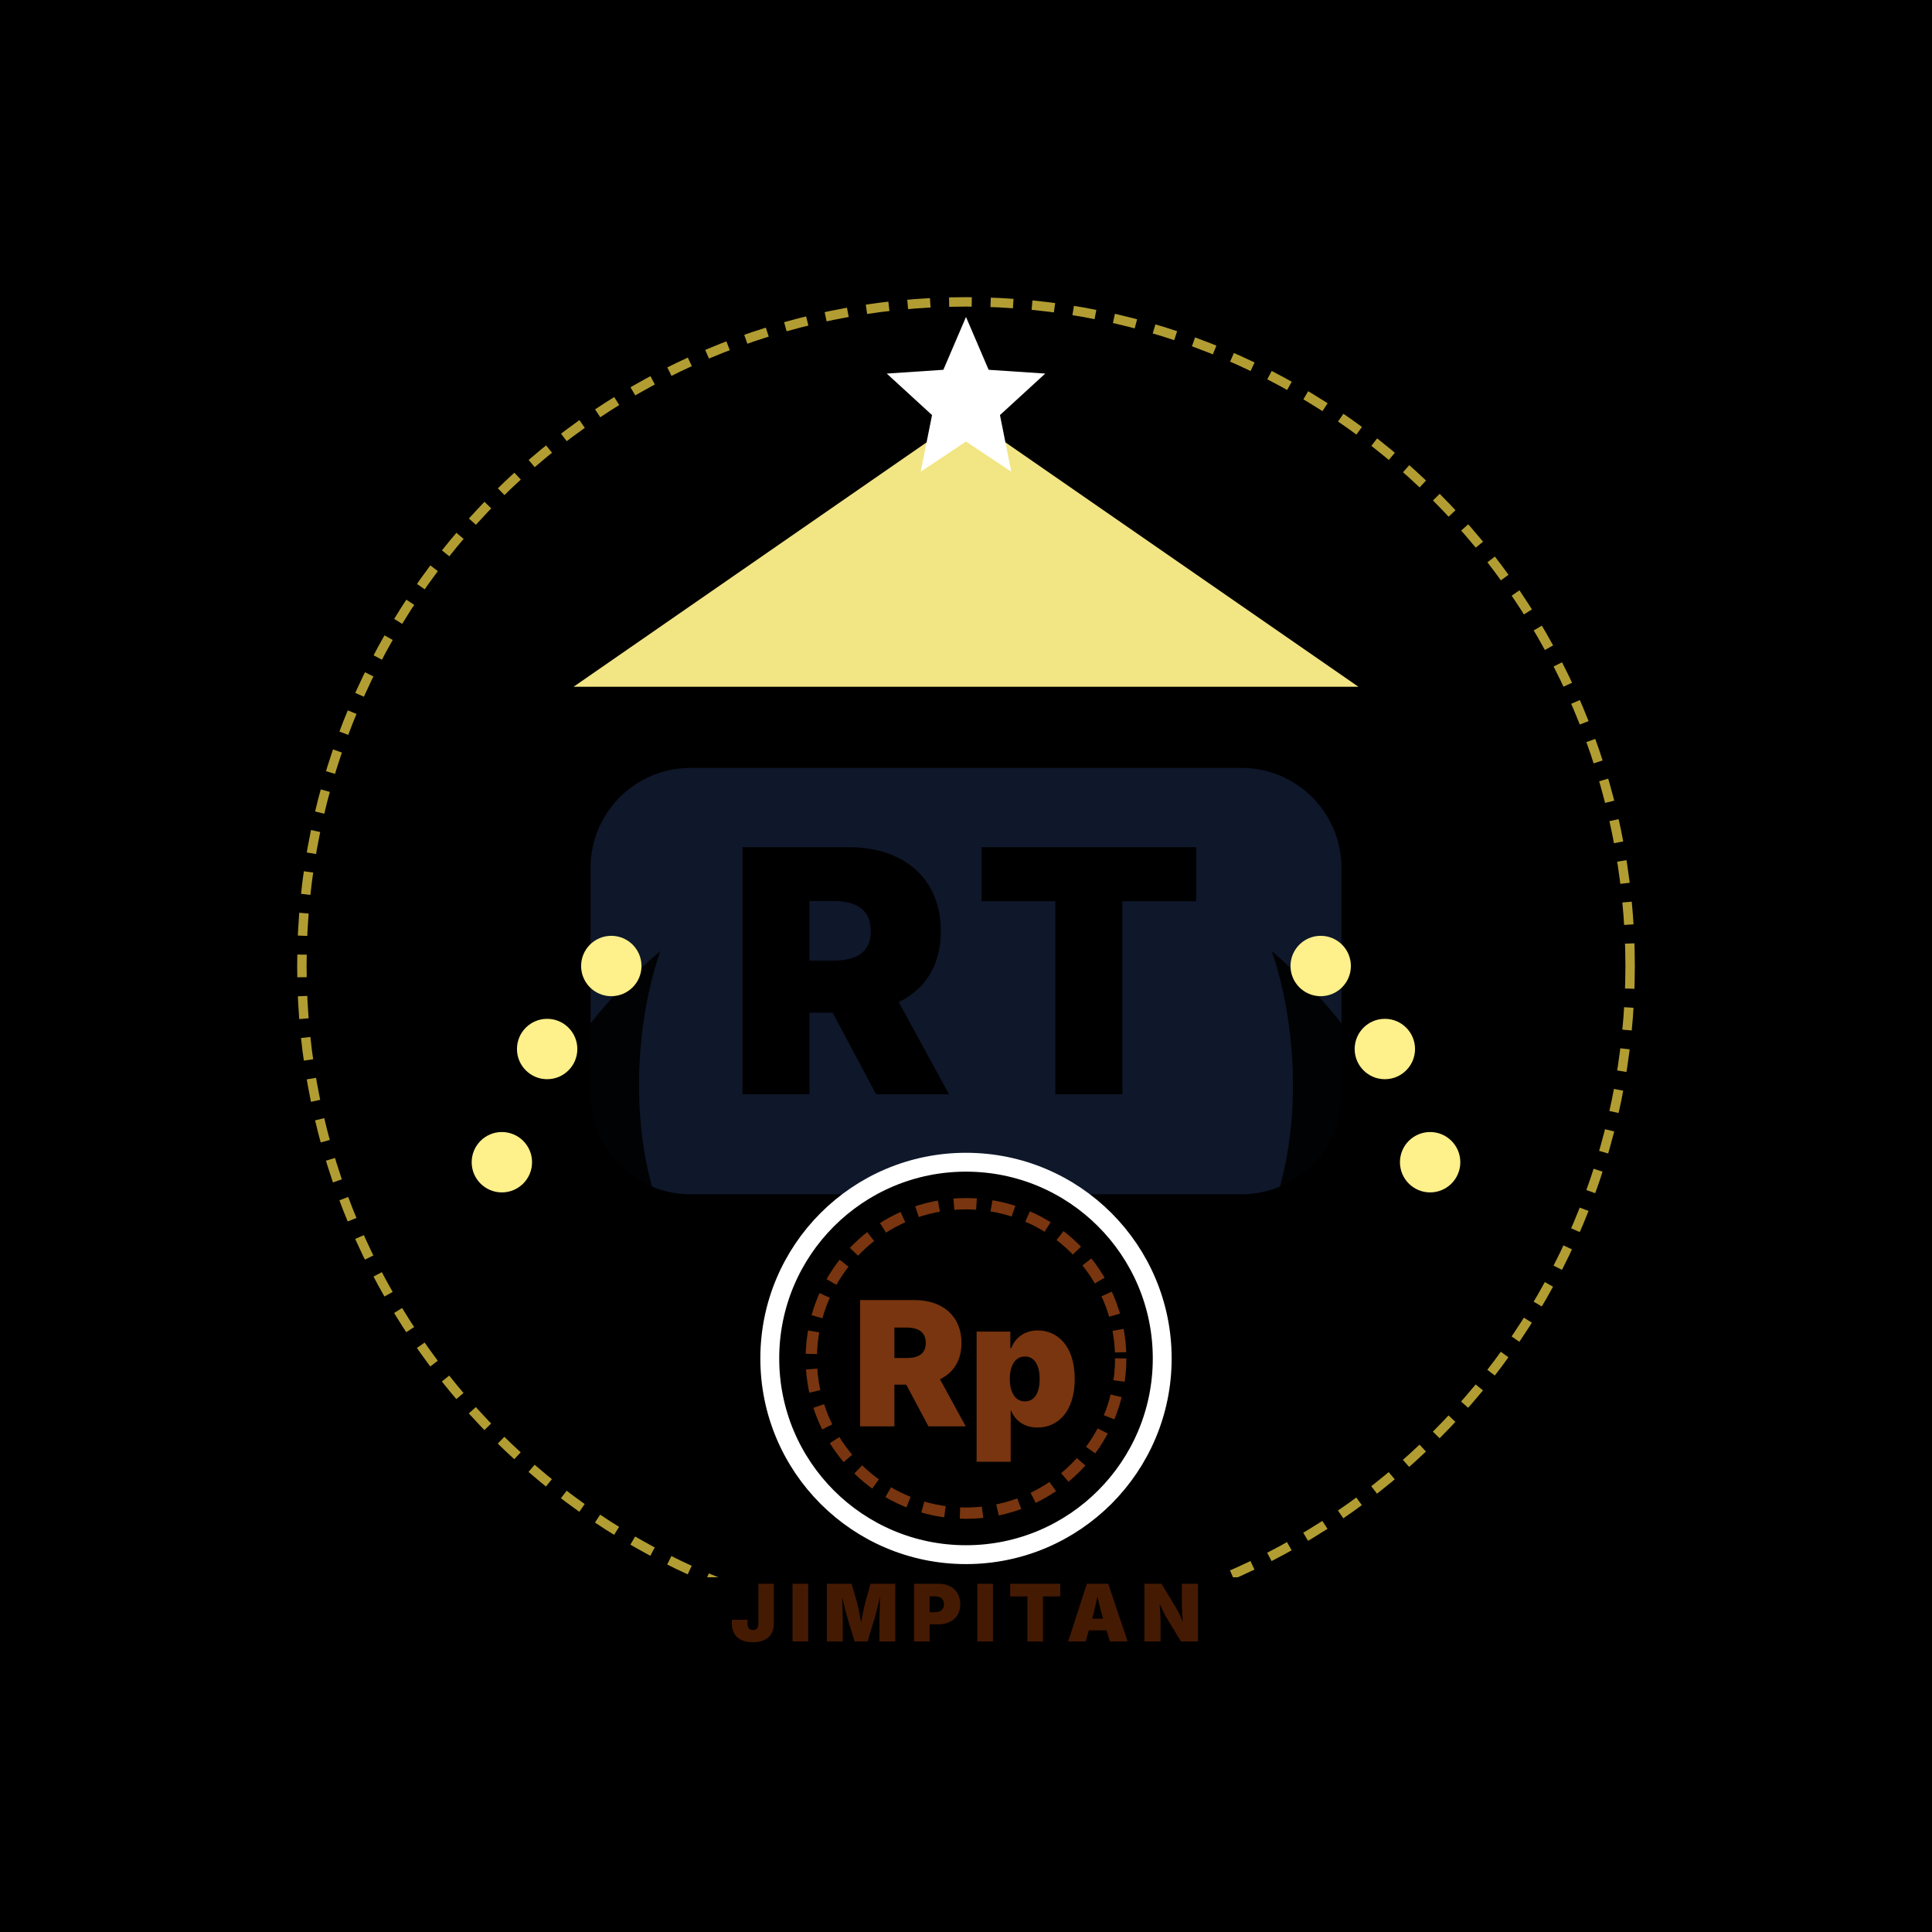
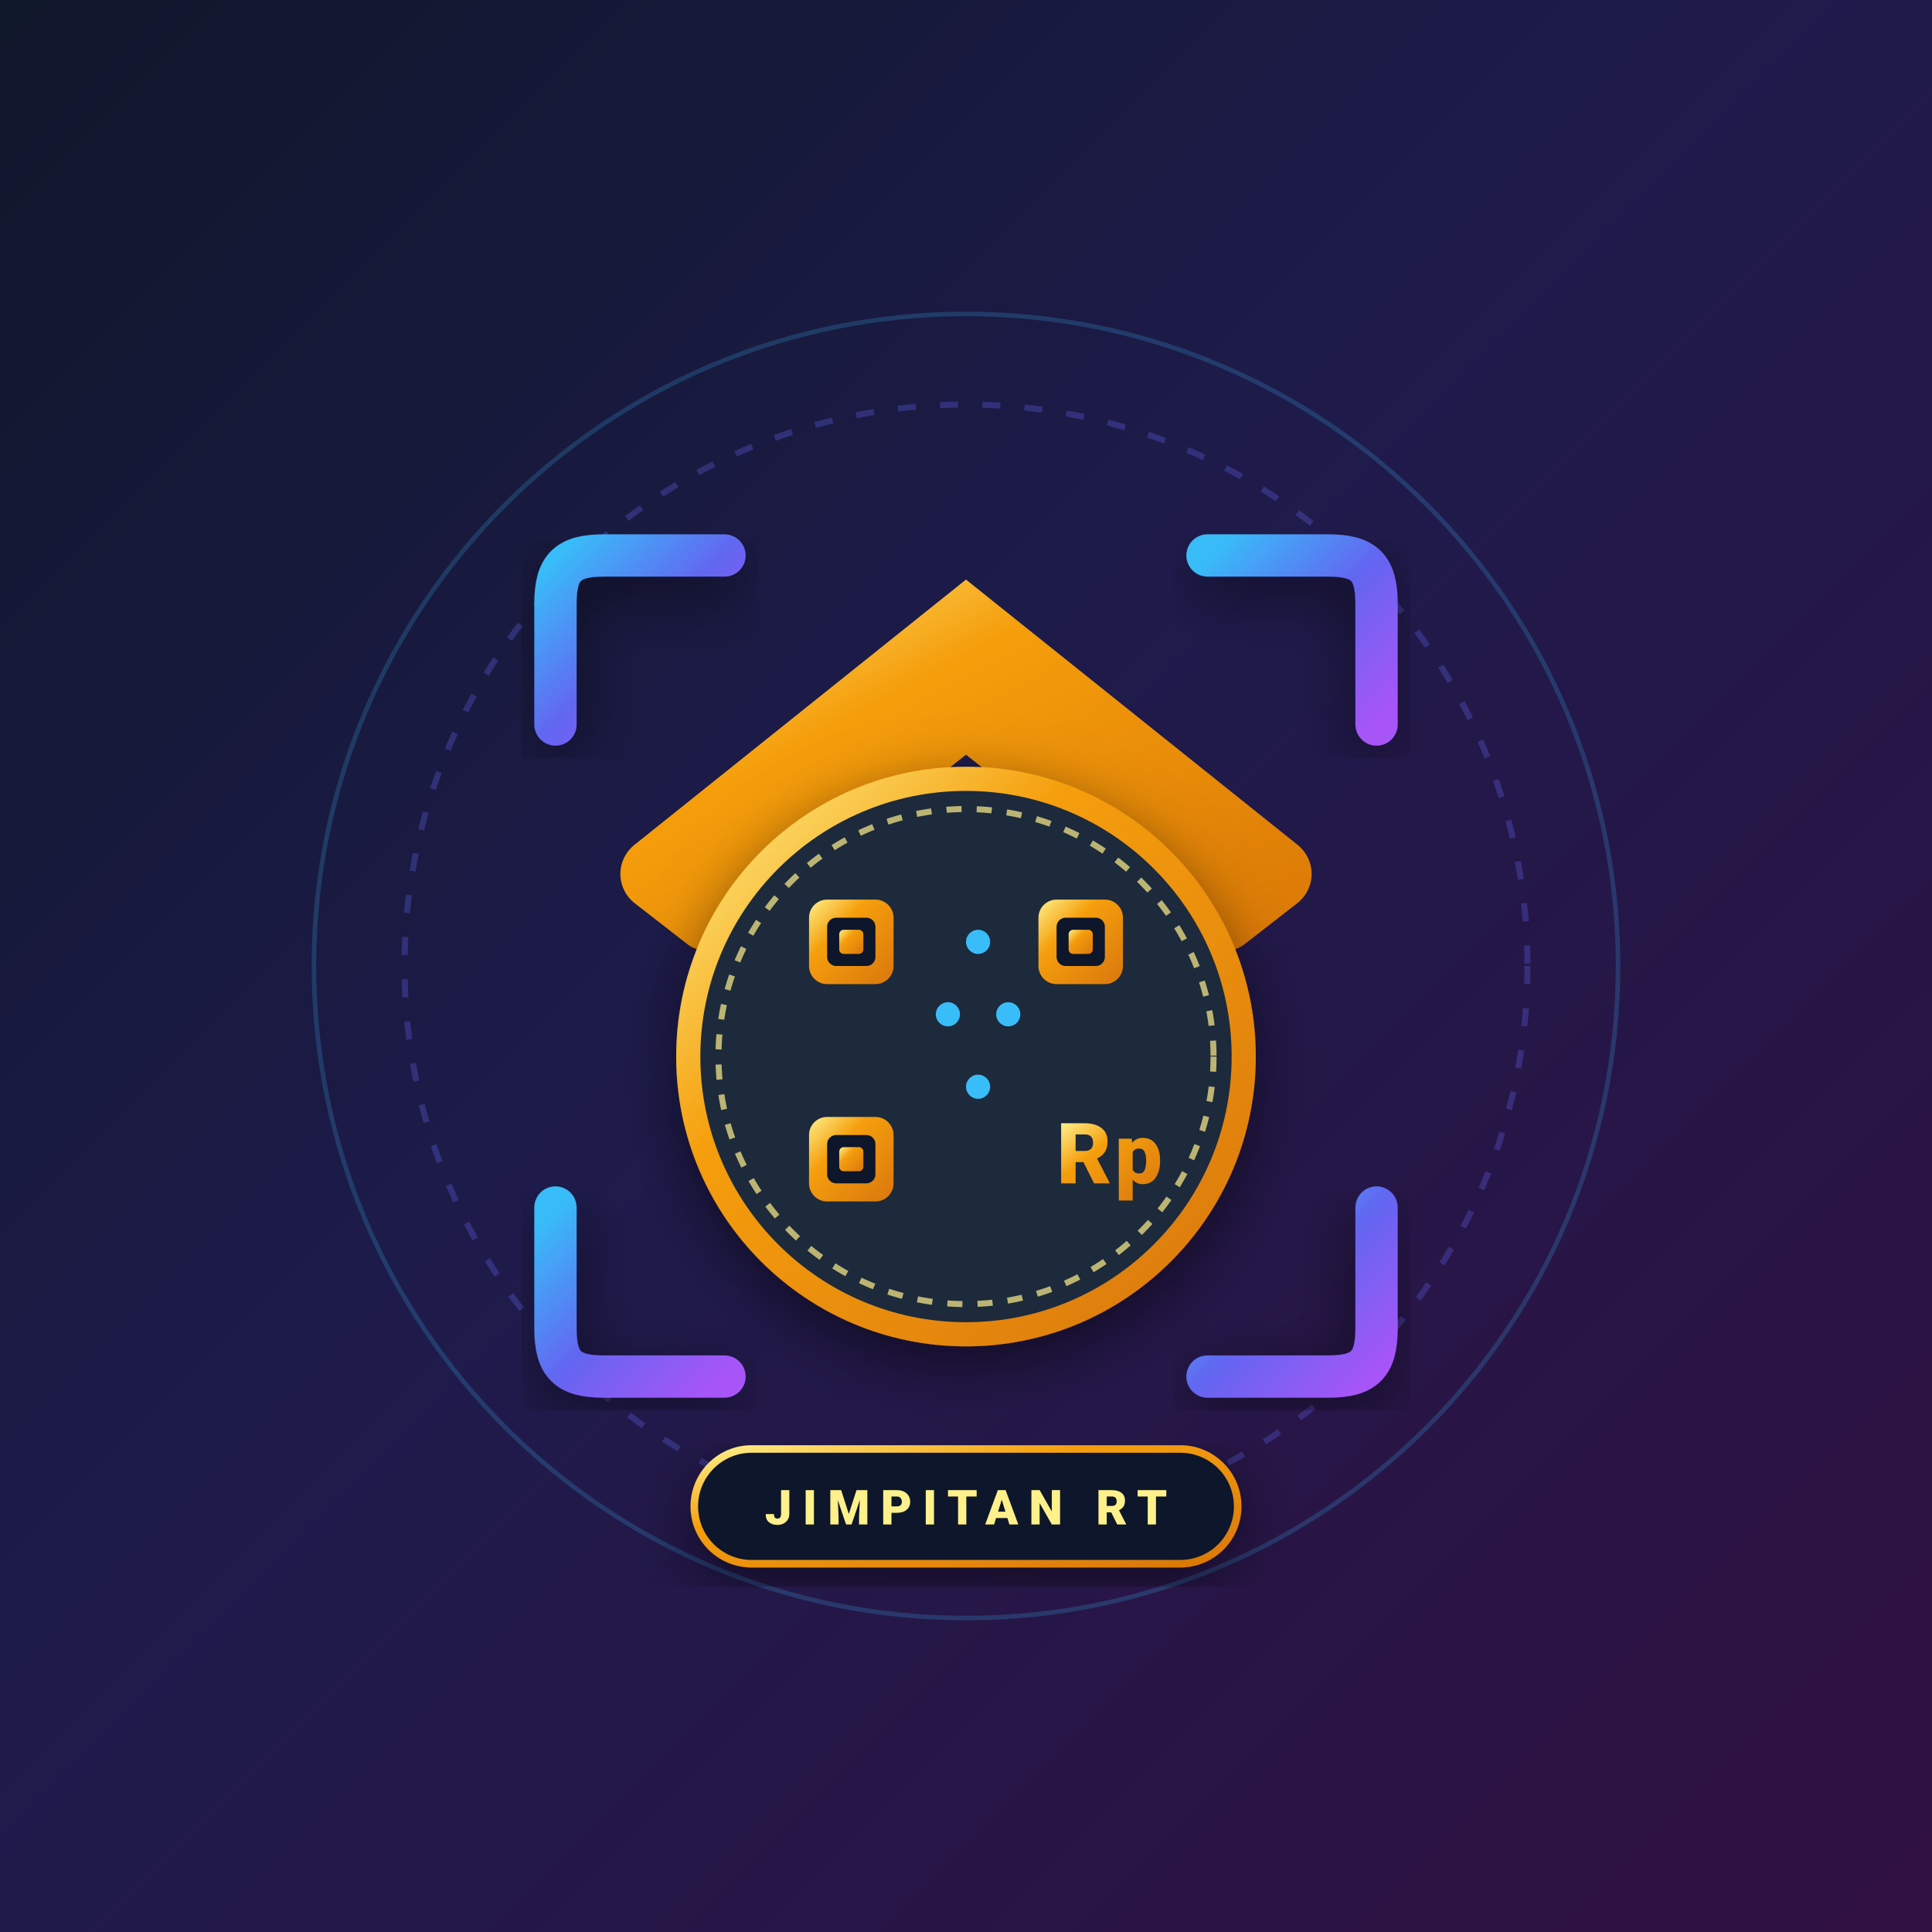
- <svg xmlns="http://www.w3.org/2000/svg" viewBox="0 0 512 512">
+ <svg xmlns="http://www.w3.org/2000/svg" viewBox="0 0 512 512" width="512" height="512">
  <defs>
-     <linearGradient id="bgMask" x1="0%" y1="0%" x2="0%" y2="100%">
-       <stop offset="0%" stopColor="#1E1B4B" />
-       <stop offset="50%" stopColor="#2E1065" />
-       <stop offset="100%" stopColor="#0F172A" />
+     <linearGradient id="bgGradM" x1="0%" y1="0%" x2="100%" y2="100%">
+       <stop offset="0%" stop-color="#0F172A" />
+       <stop offset="45%" stop-color="#1E1B4B" />
+       <stop offset="100%" stop-color="#311042" />
    </linearGradient>
-     <linearGradient id="goldMask" x1="0%" y1="0%" x2="100%" y2="100%">
-       <stop offset="0%" stopColor="#FDE047" />
-       <stop offset="50%" stopColor="#F59E0B" />
-       <stop offset="100%" stopColor="#D97706" />
+     <linearGradient id="glowGradM" x1="0%" y1="0%" x2="100%" y2="100%">
+       <stop offset="0%" stop-color="#38BDF8" />
+       <stop offset="50%" stop-color="#6366F1" />
+       <stop offset="100%" stop-color="#A855F7" />
    </linearGradient>
-     <linearGradient id="coinMask" x1="20%" y1="20%" x2="80%" y2="80%">
-       <stop offset="0%" stopColor="#FEF08A" />
-       <stop offset="100%" stopColor="#CA8A04" />
+     <linearGradient id="goldGradM" x1="0%" y1="0%" x2="100%" y2="100%">
+       <stop offset="0%" stop-color="#FEF08A" />
+       <stop offset="35%" stop-color="#F59E0B" />
+       <stop offset="100%" stop-color="#D97706" />
    </linearGradient>
+     <linearGradient id="laserGradM" x1="0%" y1="0%" x2="100%" y2="0%">
+       <stop offset="0%" stop-color="#38BDF8" stop-opacity="0" />
+       <stop offset="25%" stop-color="#38BDF8" stop-opacity="0.8" />
+       <stop offset="50%" stop-color="#FFFFFF" stop-opacity="1" />
+       <stop offset="75%" stop-color="#38BDF8" stop-opacity="0.8" />
+       <stop offset="100%" stop-color="#38BDF8" stop-opacity="0" />
+     </linearGradient>
+     <filter id="dropShadowM" x="-20%" y="-20%" width="140%" height="140%">
+       <feDropShadow dx="0" dy="6" stdDeviation="10" flood-color="#000000" flood-opacity="0.5" />
+     </filter>
  </defs>
-   <rect width="512" height="512" fill="url(#bgMask)" />
-   <circle cx="256" cy="256" r="190" fill="none" stroke="url(#goldMask)" stroke-width="8" />
-   <circle cx="256" cy="256" r="176" fill="none" stroke="#FDE047" stroke-width="2.5" stroke-dasharray="6 5" opacity="0.7" />
-   <path d="M256 96L384 186H128L256 96Z" fill="url(#goldMask)" />
-   <path d="M256 110L360 182H152L256 110Z" fill="#FEF08A" opacity="0.95" />
-   <rect x="140" y="186" width="16" height="85" rx="4" fill="url(#goldMask)" />
-   <rect x="356" y="186" width="16" height="85" rx="4" fill="url(#goldMask)" />
-   <polygon points="256,84 262,98 277,99 265,110 268,125 256,117 244,125 247,110 235,99 250,98" fill="#FFFFFF" />
-   <rect x="153" y="200" width="206" height="120" rx="30" fill="#0F172A" stroke="url(#goldMask)" stroke-width="7" />
-   <text x="256" y="290" fill="url(#goldMask)" font-size="90" font-weight="900" font-family="system-ui, -apple-system, sans-serif" text-anchor="middle" letter-spacing="5">RT</text>
-   <circle cx="256" cy="360" r="52" fill="url(#coinMask)" stroke="#FFFFFF" stroke-width="5" />
-   <circle cx="256" cy="360" r="41" fill="none" stroke="#78350F" stroke-width="3" stroke-dasharray="6 4" />
-   <text x="256" y="378" fill="#78350F" font-size="46" font-weight="900" font-family="system-ui, -apple-system, sans-serif" text-anchor="middle">Rp</text>
-   <path d="M128 360C128 312 145 278 175 252C166 278 166 320 188 342C162 350 141 360 128 360Z" fill="url(#goldMask)" opacity="0.9" />
-   <circle cx="133" cy="308" r="8" fill="#FEF08A" />
-   <circle cx="145" cy="278" r="8" fill="#FEF08A" />
-   <circle cx="162" cy="256" r="8" fill="#FEF08A" />
-   <path d="M384 360C384 312 367 278 337 252C346 278 346 320 324 342C350 350 371 360 384 360Z" fill="url(#goldMask)" opacity="0.9" />
-   <circle cx="379" cy="308" r="8" fill="#FEF08A" />
-   <circle cx="367" cy="278" r="8" fill="#FEF08A" />
-   <circle cx="350" cy="256" r="8" fill="#FEF08A" />
-   <path d="M178 418H334L322 440H190L178 418Z" fill="url(#goldMask)" />
-   <text x="256" y="435" fill="#451A03" font-size="21" font-weight="900" font-family="system-ui, -apple-system, sans-serif" text-anchor="middle" letter-spacing="3">JIMPITAN</text>
+   <rect width="512" height="512" fill="url(#bgGradM)" />
+   <g transform="translate(51.2, 51.2) scale(0.8)">
+     <circle cx="256" cy="256" r="186" fill="none" stroke="#6366F1" stroke-width="2" stroke-dasharray="6 8" opacity="0.3" />
+     <circle cx="256" cy="256" r="216" fill="none" stroke="#38BDF8" stroke-width="1.5" opacity="0.2" />
+     <path d="M 120 176 L 120 136 C 120 124 124 120 136 120 L 176 120" fill="none" stroke="url(#glowGradM)" stroke-width="14" stroke-linecap="round" stroke-linejoin="round" filter="url(#dropShadowM)" />
+     <path d="M 336 120 L 376 120 C 388 120 392 124 392 136 L 392 176" fill="none" stroke="url(#glowGradM)" stroke-width="14" stroke-linecap="round" stroke-linejoin="round" filter="url(#dropShadowM)" />
+     <path d="M 120 336 L 120 376 C 120 388 124 392 136 392 L 176 392" fill="none" stroke="url(#glowGradM)" stroke-width="14" stroke-linecap="round" stroke-linejoin="round" filter="url(#dropShadowM)" />
+     <path d="M 336 392 L 376 392 C 388 392 392 388 392 376 L 392 336" fill="none" stroke="url(#glowGradM)" stroke-width="14" stroke-linecap="round" stroke-linejoin="round" filter="url(#dropShadowM)" />
+     <path d="M 256 128 L 366 216 C 372 221 372 230 366 235 L 348 249 C 344 252 338 251 334 248 L 256 186 L 178 248 C 174 251 168 252 164 249 L 146 235 C 140 230 140 221 146 216 Z" fill="url(#goldGradM)" />
+     <g filter="url(#dropShadowM)">
+       <circle cx="256" cy="286" r="92" fill="#1E293B" stroke="url(#goldGradM)" stroke-width="8" />
+       <circle cx="256" cy="286" r="82" fill="none" stroke="#FEF08A" stroke-width="2" stroke-dasharray="5 5" opacity="0.7" />
+       <rect x="204" y="234" width="28" height="28" rx="6" fill="url(#goldGradM)" />
+       <rect x="210" y="240" width="16" height="16" rx="3" fill="#0F172A" />
+       <rect x="214" y="244" width="8" height="8" rx="1.5" fill="url(#goldGradM)" />
+       <rect x="280" y="234" width="28" height="28" rx="6" fill="url(#goldGradM)" />
+       <rect x="286" y="240" width="16" height="16" rx="3" fill="#0F172A" />
+       <rect x="290" y="244" width="8" height="8" rx="1.5" fill="url(#goldGradM)" />
+       <rect x="204" y="306" width="28" height="28" rx="6" fill="url(#goldGradM)" />
+       <rect x="210" y="312" width="16" height="16" rx="3" fill="#0F172A" />
+       <rect x="214" y="316" width="8" height="8" rx="1.5" fill="url(#goldGradM)" />
+       <circle cx="260" cy="248" r="4" fill="#38BDF8" />
+       <circle cx="250" cy="272" r="4" fill="#38BDF8" />
+       <circle cx="270" cy="272" r="4" fill="#38BDF8" />
+       <circle cx="260" cy="296" r="4" fill="#38BDF8" />
+       <text x="286" y="328" fill="url(#goldGradM)" font-size="28" font-weight="900" font-family="-apple-system, BlinkMacSystemFont, 'Segoe UI', Roboto, sans-serif" letter-spacing="1">Rp</text>
+     </g>
+     <line x1="104" y1="286" x2="408" y2="286" stroke="url(#laserGradM)" stroke-width="4.5" stroke-linecap="round" />
+     <g filter="url(#dropShadowM)">
+       <rect x="166" y="416" width="180" height="38" rx="19" fill="#0F172A" stroke="url(#goldGradM)" stroke-width="2.5" />
+       <text x="256" y="441" fill="#FEF08A" font-size="16" font-weight="900" font-family="-apple-system, BlinkMacSystemFont, 'Segoe UI', Roboto, sans-serif" text-anchor="middle" letter-spacing="3.5">JIMPITAN RT</text>
+     </g>
+   </g>
</svg>
